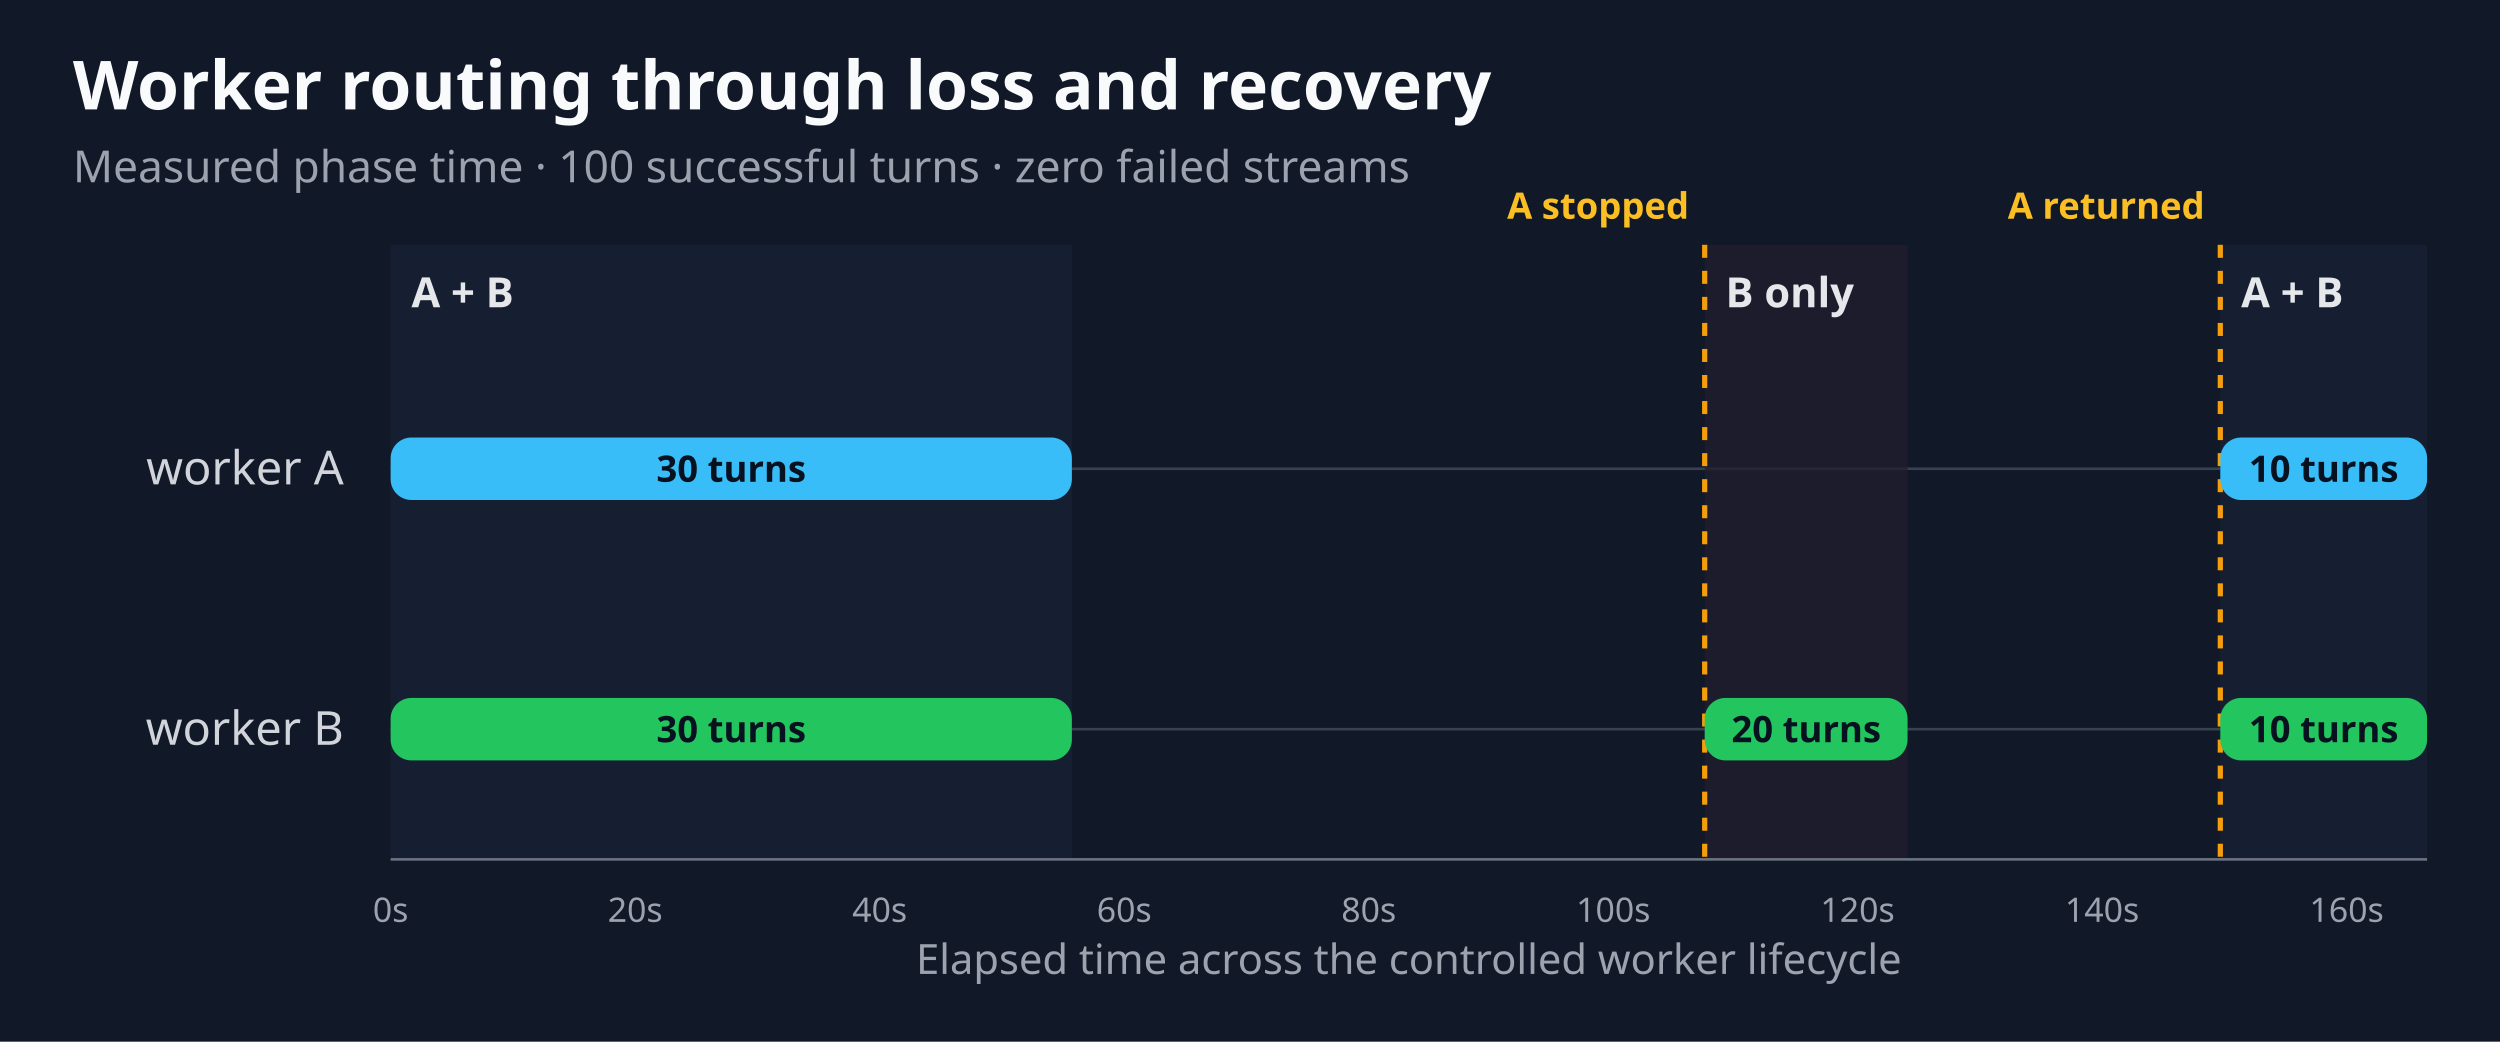
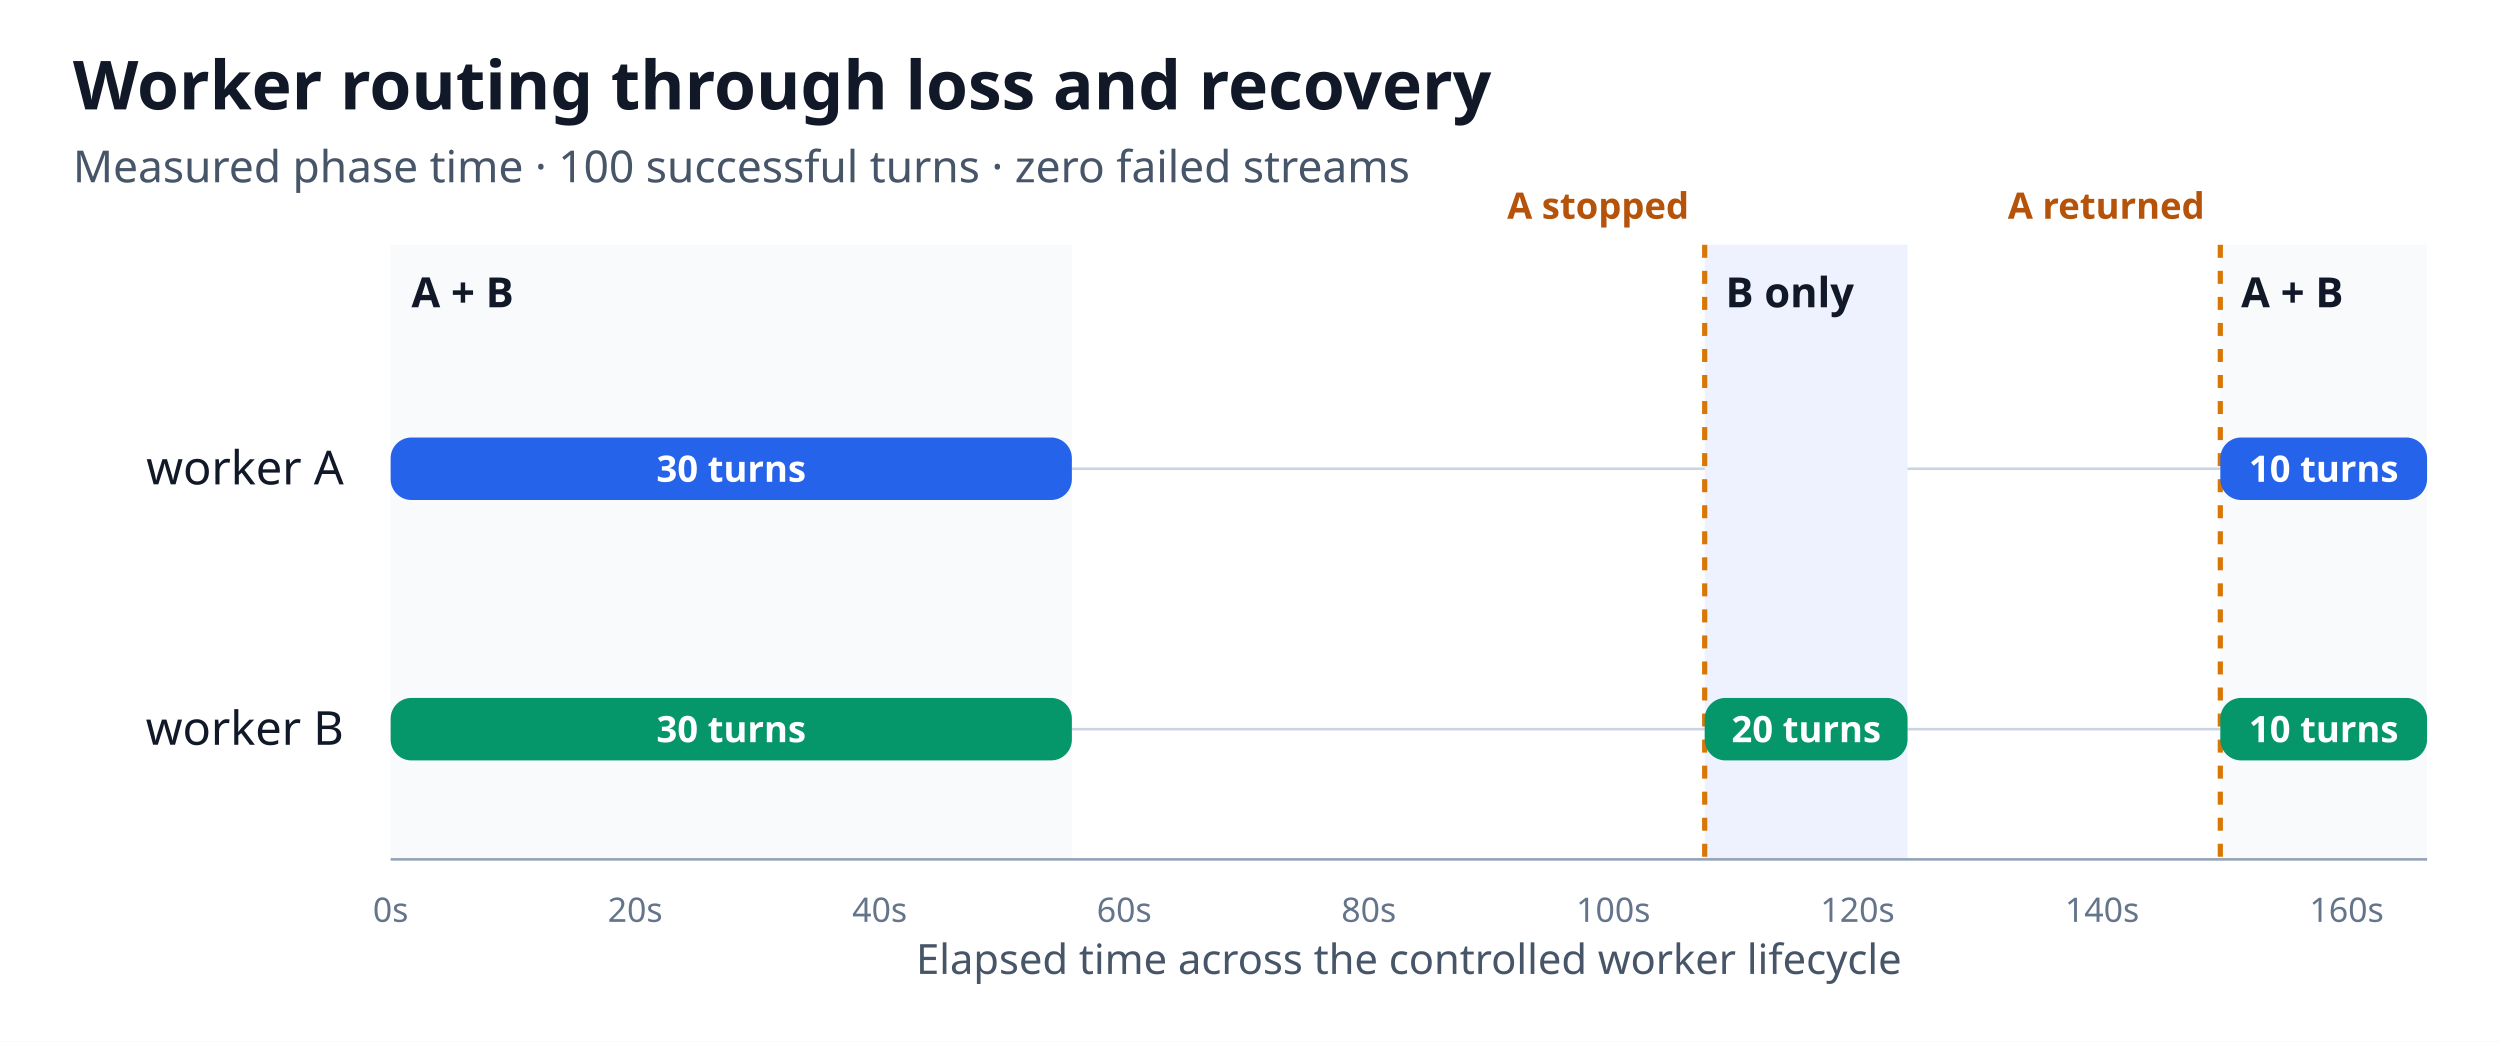
<svg xmlns="http://www.w3.org/2000/svg" width="960" height="400" viewBox="0 0 960 400" role="img" aria-labelledby="title description">
-   <rect width="100%" height="100%" fill="#111827" />
-   <text x="28" y="42" fill="#f9fafb" font-family="sans-serif" font-size="26" font-weight="700">Worker routing through loss and recovery</text>
-   <text x="28" y="70" fill="#9ca3af" font-family="sans-serif" font-size="17">Measured phase time · 100 successful turns · zero failed streams</text>
-   <line x1="150" y1="180" x2="932" y2="180" stroke="#374151" />
-   <line x1="150" y1="280" x2="932" y2="280" stroke="#374151" />
-   <text x="132" y="186" text-anchor="end" fill="#d1d5db" font-family="sans-serif" font-size="18">worker A</text>
-   <text x="132" y="286" text-anchor="end" fill="#d1d5db" font-family="sans-serif" font-size="18">worker B</text>
-   <rect x="150.0" y="94" width="261.6" height="236" fill="#182235" opacity="0.75" />
-   <text x="158.0" y="118" fill="#e5e7eb" font-family="sans-serif" font-size="16" font-weight="600">A + B</text>
-   <rect x="150.0" y="168" width="261.6" height="24" rx="8" fill="#38bdf8" />
-   <text x="280.8" y="185" text-anchor="middle" fill="#07111f" font-family="sans-serif" font-size="14" font-weight="700">30 turns</text>
-   <rect x="150.0" y="268" width="261.6" height="24" rx="8" fill="#22c55e" />
-   <text x="280.8" y="285" text-anchor="middle" fill="#07111f" font-family="sans-serif" font-size="14" font-weight="700">30 turns</text>
-   <rect x="654.6" y="94" width="77.9" height="236" fill="#211d2d" opacity="0.75" />
-   <text x="662.6" y="118" fill="#e5e7eb" font-family="sans-serif" font-size="16" font-weight="600">B only</text>
-   <line x1="654.6" y1="94" x2="654.6" y2="330" stroke="#f59e0b" stroke-width="2" stroke-dasharray="5 5" />
-   <text x="648.6" y="84" text-anchor="end" fill="#fbbf24" font-family="sans-serif" font-size="14" font-weight="600">A stopped</text>
-   <rect x="654.6" y="268" width="77.9" height="24" rx="8" fill="#22c55e" />
-   <text x="693.6" y="285" text-anchor="middle" fill="#07111f" font-family="sans-serif" font-size="14" font-weight="700">20 turns</text>
-   <rect x="852.6" y="94" width="79.4" height="236" fill="#182235" opacity="0.75" />
-   <text x="860.6" y="118" fill="#e5e7eb" font-family="sans-serif" font-size="16" font-weight="600">A + B</text>
-   <line x1="852.6" y1="94" x2="852.6" y2="330" stroke="#f59e0b" stroke-width="2" stroke-dasharray="5 5" />
-   <text x="846.6" y="84" text-anchor="end" fill="#fbbf24" font-family="sans-serif" font-size="14" font-weight="600">A returned</text>
-   <rect x="852.6" y="268" width="79.4" height="24" rx="8" fill="#22c55e" />
-   <text x="892.3" y="285" text-anchor="middle" fill="#07111f" font-family="sans-serif" font-size="14" font-weight="700">10 turns</text>
-   <rect x="852.6" y="168" width="79.4" height="24" rx="8" fill="#38bdf8" />
-   <text x="892.3" y="185" text-anchor="middle" fill="#07111f" font-family="sans-serif" font-size="14" font-weight="700">10 turns</text>
-   <line x1="150" y1="330" x2="932" y2="330" stroke="#6b7280" />
-   <text x="541.0" y="374" text-anchor="middle" fill="#9ca3af" font-family="sans-serif" font-size="16">Elapsed time across the controlled worker lifecycle</text>
-   <text x="150.0" y="354" text-anchor="middle" fill="#9ca3af" font-family="sans-serif" font-size="13">0s</text>
-   <text x="243.9" y="354" text-anchor="middle" fill="#9ca3af" font-family="sans-serif" font-size="13">20s</text>
-   <text x="337.8" y="354" text-anchor="middle" fill="#9ca3af" font-family="sans-serif" font-size="13">40s</text>
-   <text x="431.7" y="354" text-anchor="middle" fill="#9ca3af" font-family="sans-serif" font-size="13">60s</text>
-   <text x="525.6" y="354" text-anchor="middle" fill="#9ca3af" font-family="sans-serif" font-size="13">80s</text>
-   <text x="619.5" y="354" text-anchor="middle" fill="#9ca3af" font-family="sans-serif" font-size="13">100s</text>
-   <text x="713.3" y="354" text-anchor="middle" fill="#9ca3af" font-family="sans-serif" font-size="13">120s</text>
-   <text x="807.2" y="354" text-anchor="middle" fill="#9ca3af" font-family="sans-serif" font-size="13">140s</text>
-   <text x="901.1" y="354" text-anchor="middle" fill="#9ca3af" font-family="sans-serif" font-size="13">160s</text>
+   <rect width="100%" height="100%" fill="#ffffff" />
+   <text x="28" y="42" fill="#111827" font-family="sans-serif" font-size="26" font-weight="700">Worker routing through loss and recovery</text>
+   <text x="28" y="70" fill="#475569" font-family="sans-serif" font-size="17">Measured phase time · 100 successful turns · zero failed streams</text>
+   <line x1="150" y1="180" x2="932" y2="180" stroke="#cbd5e1" />
+   <line x1="150" y1="280" x2="932" y2="280" stroke="#cbd5e1" />
+   <text x="132" y="186" text-anchor="end" fill="#111827" font-family="sans-serif" font-size="18">worker A</text>
+   <text x="132" y="286" text-anchor="end" fill="#111827" font-family="sans-serif" font-size="18">worker B</text>
+   <rect x="150.0" y="94" width="261.6" height="236" fill="#f8fafc" />
+   <text x="158.0" y="118" fill="#111827" font-family="sans-serif" font-size="16" font-weight="600">A + B</text>
+   <rect x="150.0" y="168" width="261.6" height="24" rx="8" fill="#2563eb" />
+   <text x="280.8" y="185" text-anchor="middle" fill="#ffffff" font-family="sans-serif" font-size="14" font-weight="700">30 turns</text>
+   <rect x="150.0" y="268" width="261.6" height="24" rx="8" fill="#059669" />
+   <text x="280.8" y="285" text-anchor="middle" fill="#ffffff" font-family="sans-serif" font-size="14" font-weight="700">30 turns</text>
+   <rect x="654.6" y="94" width="77.9" height="236" fill="#eef2ff" />
+   <text x="662.6" y="118" fill="#111827" font-family="sans-serif" font-size="16" font-weight="600">B only</text>
+   <line x1="654.6" y1="94" x2="654.6" y2="330" stroke="#d97706" stroke-width="2" stroke-dasharray="5 5" />
+   <text x="648.6" y="84" text-anchor="end" fill="#b45309" font-family="sans-serif" font-size="14" font-weight="600">A stopped</text>
+   <rect x="654.6" y="268" width="77.9" height="24" rx="8" fill="#059669" />
+   <text x="693.6" y="285" text-anchor="middle" fill="#ffffff" font-family="sans-serif" font-size="14" font-weight="700">20 turns</text>
+   <rect x="852.6" y="94" width="79.4" height="236" fill="#f8fafc" />
+   <text x="860.6" y="118" fill="#111827" font-family="sans-serif" font-size="16" font-weight="600">A + B</text>
+   <line x1="852.6" y1="94" x2="852.6" y2="330" stroke="#d97706" stroke-width="2" stroke-dasharray="5 5" />
+   <text x="846.6" y="84" text-anchor="end" fill="#b45309" font-family="sans-serif" font-size="14" font-weight="600">A returned</text>
+   <rect x="852.6" y="268" width="79.4" height="24" rx="8" fill="#059669" />
+   <text x="892.3" y="285" text-anchor="middle" fill="#ffffff" font-family="sans-serif" font-size="14" font-weight="700">10 turns</text>
+   <rect x="852.6" y="168" width="79.4" height="24" rx="8" fill="#2563eb" />
+   <text x="892.3" y="185" text-anchor="middle" fill="#ffffff" font-family="sans-serif" font-size="14" font-weight="700">10 turns</text>
+   <line x1="150" y1="330" x2="932" y2="330" stroke="#94a3b8" />
+   <text x="541.0" y="374" text-anchor="middle" fill="#475569" font-family="sans-serif" font-size="16">Elapsed time across the controlled worker lifecycle</text>
+   <text x="150.0" y="354" text-anchor="middle" fill="#64748b" font-family="sans-serif" font-size="13">0s</text>
+   <text x="243.9" y="354" text-anchor="middle" fill="#64748b" font-family="sans-serif" font-size="13">20s</text>
+   <text x="337.8" y="354" text-anchor="middle" fill="#64748b" font-family="sans-serif" font-size="13">40s</text>
+   <text x="431.7" y="354" text-anchor="middle" fill="#64748b" font-family="sans-serif" font-size="13">60s</text>
+   <text x="525.6" y="354" text-anchor="middle" fill="#64748b" font-family="sans-serif" font-size="13">80s</text>
+   <text x="619.5" y="354" text-anchor="middle" fill="#64748b" font-family="sans-serif" font-size="13">100s</text>
+   <text x="713.3" y="354" text-anchor="middle" fill="#64748b" font-family="sans-serif" font-size="13">120s</text>
+   <text x="807.2" y="354" text-anchor="middle" fill="#64748b" font-family="sans-serif" font-size="13">140s</text>
+   <text x="901.1" y="354" text-anchor="middle" fill="#64748b" font-family="sans-serif" font-size="13">160s</text>
</svg>
